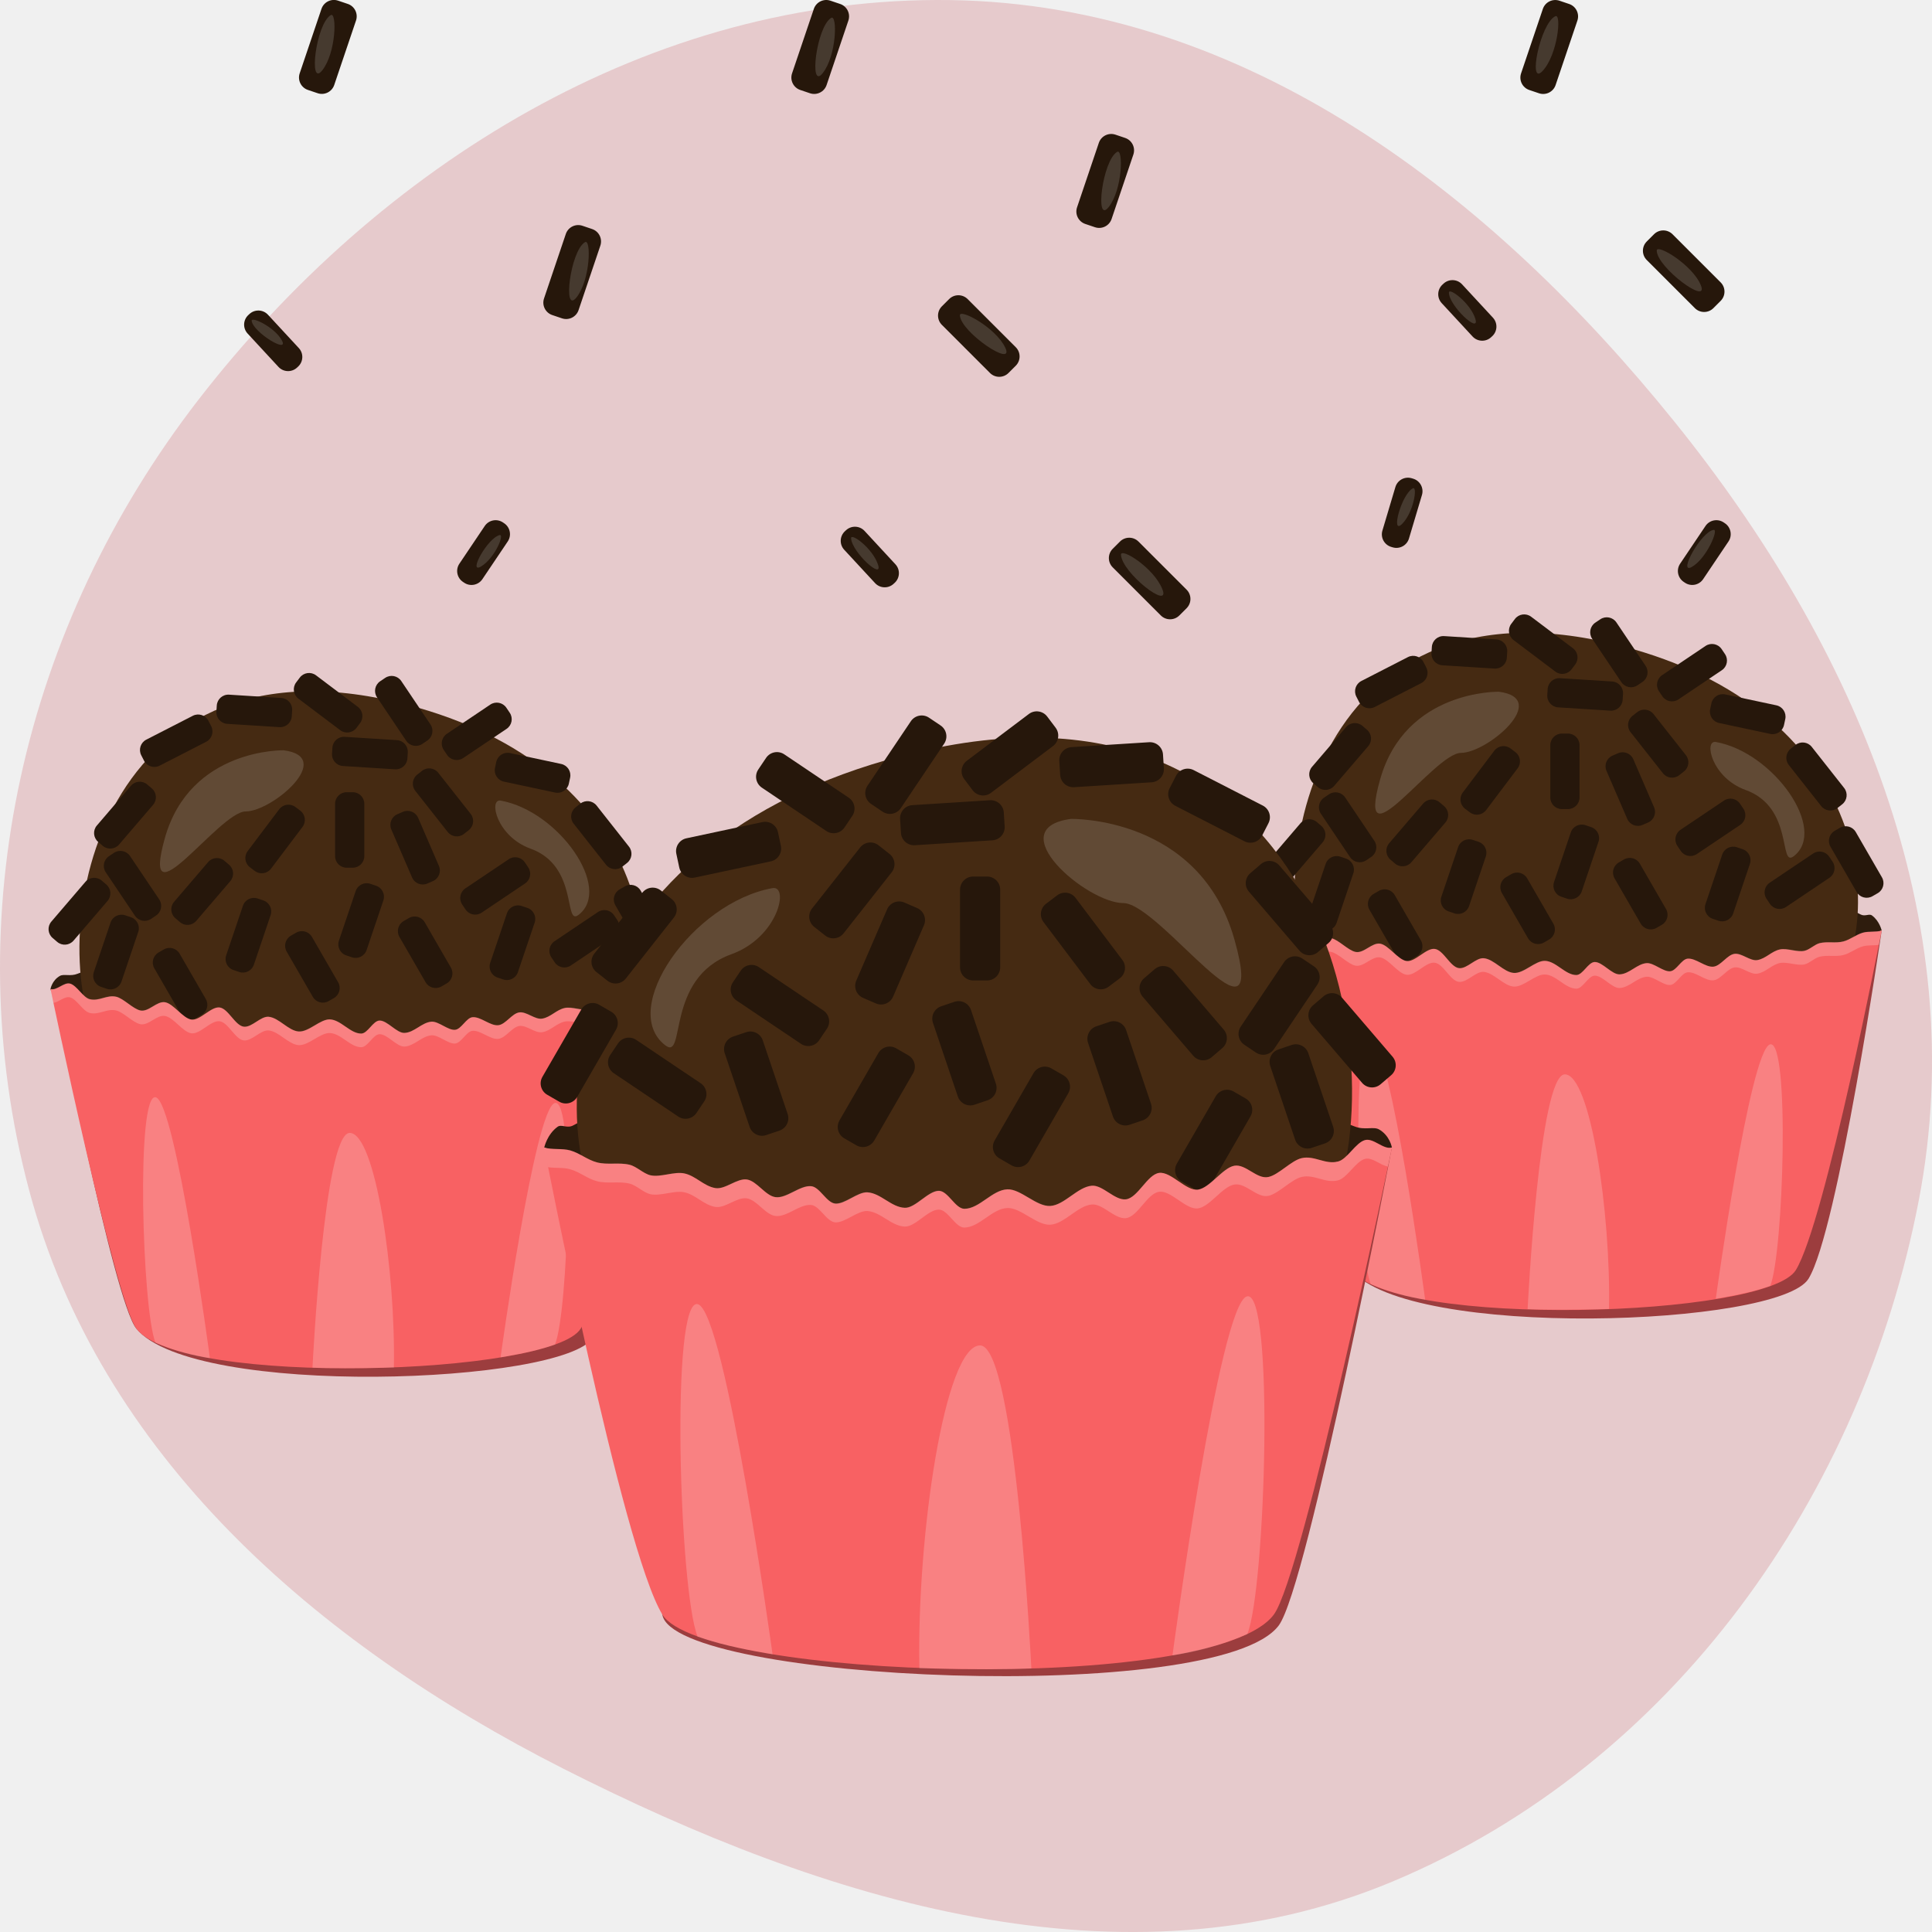
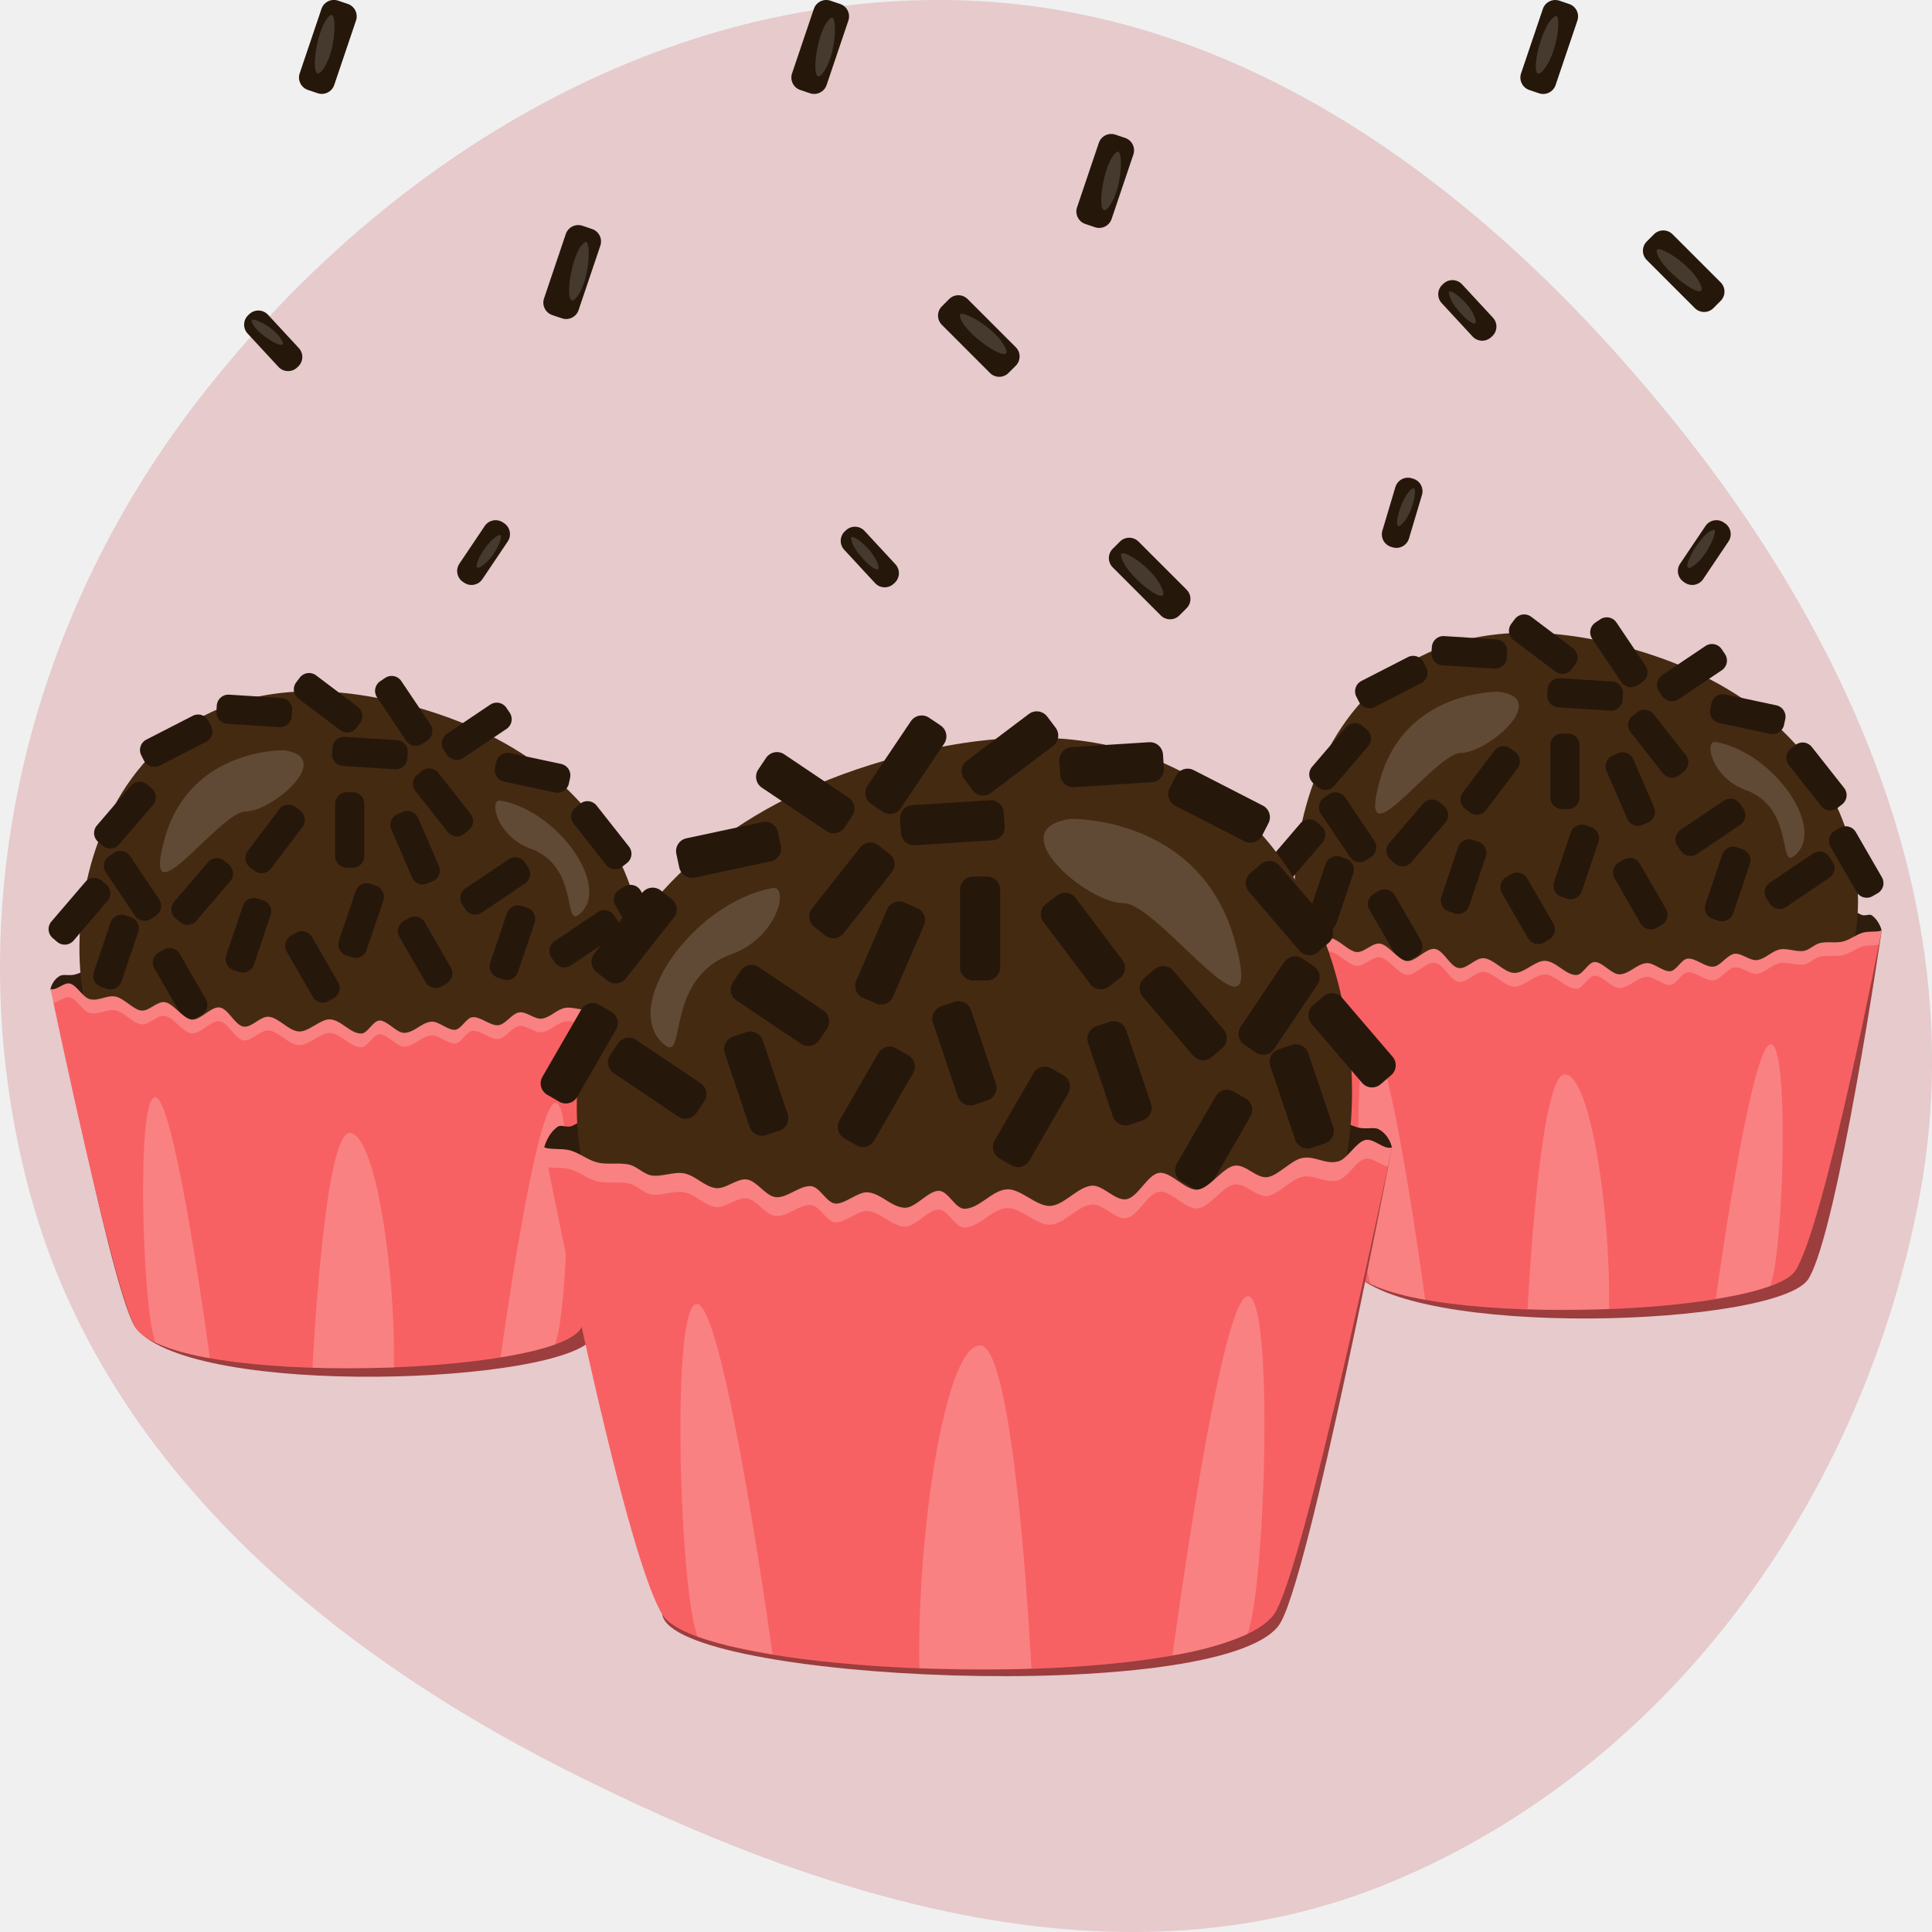
<svg xmlns="http://www.w3.org/2000/svg" id="Camada_1" viewBox="0 0 230 230">
  <defs>
    <style>.cls-1{fill:#f86163;}.cls-2{fill:#452a12;}.cls-3{fill:#9c3d3e;}.cls-4{fill:#2e1c0d;}.cls-5{fill:#26170b;}.cls-6{opacity:.15;}.cls-6,.cls-7{fill:#fff;}.cls-7{opacity:.2;}.cls-8{fill:#e6cacc;fill-rule:evenodd;}</style>
  </defs>
  <path class="cls-8" d="M113.16,.01c35.19,.52,64.41,23.19,86.17,50.18,21.56,26.73,35.54,59.32,29.09,92.75-6.75,34.98-29.1,66.99-62.61,81.04-32.11,13.46-67.69,2.32-98.7-13.4-29.58-14.99-55.25-37.4-63.64-68.88-8.71-32.63-.67-67.22,20.16-94.12C45.18,19.74,77.41-.52,113.16,.01Z" />
  <g>
    <g>
      <path class="cls-4" d="M79.35,117.75s-.25-1.14-1.16-1.8c-.34-.25-.82,.17-1.36-.12-3.83-2.09-13.06-5.07-34.15-4.5-19.89,.54-29.23,2.89-33.44,4.59-.86,.35-1.63-.01-2.11,.26-.94,.53-1.12,1.56-1.12,1.56-.03,1.62,18.04,5.82,35.62,5.28,16.71-.51,31.94-2.38,37.72-5.28Z" />
      <g>
        <g>
          <path class="cls-2" d="M73.64,125.28c-6.21,9.92-21.12,12.37-30.97,12.56-10.49,.21-24.78-2.33-30.75-13.25-6.86-12.54-.7-49.5,35.12-41.05,29.64,6.98,33.39,30.9,26.6,41.75Z" />
          <path class="cls-6" d="M33.78,89.32s-11.13-.27-14.15,10.44c-3.02,10.72,6.46-3.16,9.62-3.16s10.72-6.46,4.53-7.28Z" />
          <path class="cls-6" d="M59.61,95.31c6.93,1.26,13.34,10.48,9.27,13.6-1.81,1.39,.04-5.8-5.72-7.88-4.07-1.47-5.01-5.98-3.55-5.72Z" />
        </g>
        <rect class="cls-5" x="58.9" y="90.26" width="8.99" height="3.48" rx="1.38" ry="1.38" transform="translate(20.59 -11.2) rotate(12.04)" />
        <rect class="cls-5" x="48.24" y="93.78" width="8.99" height="3.48" rx="1.38" ry="1.38" transform="translate(95.12 -5.02) rotate(51.76)" />
        <rect class="cls-5" x="67.08" y="97.68" width="8.99" height="3.48" rx="1.38" ry="1.38" transform="translate(105.37 -18.33) rotate(51.76)" />
        <rect class="cls-5" x="65.07" y="110.02" width="8.99" height="3.48" rx="1.38" ry="1.38" transform="translate(189.66 165.68) rotate(146.08)" />
        <rect class="cls-5" x="71.82" y="107.85" width="8.99" height="3.48" rx="1.38" ry="1.38" transform="translate(133.07 -11.29) rotate(60)" />
        <rect class="cls-5" x="54.46" y="103.73" width="8.99" height="3.48" rx="1.38" ry="1.38" transform="translate(166.73 160.09) rotate(146.08)" />
        <rect class="cls-5" x="52.27" y="85.32" width="8.99" height="3.48" rx="1.38" ry="1.38" transform="translate(152.44 127.63) rotate(146.08)" />
        <rect class="cls-5" x="43.57" y="82.89" width="8.99" height="3.48" rx="1.38" ry="1.38" transform="translate(91.47 -2.48) rotate(56.08)" />
        <rect class="cls-5" x="44.93" y="99.18" width="8.99" height="3.48" rx="1.38" ry="1.38" transform="translate(122.44 15.5) rotate(66.62)" />
        <rect class="cls-5" x="39.54" y="87.91" width="8.99" height="3.48" rx="1.38" ry="1.38" transform="translate(5.75 -2.6) rotate(3.62)" />
        <rect class="cls-5" x="34.56" y="81.92" width="8.99" height="3.48" rx="1.38" ry="1.38" transform="translate(58.25 -6.65) rotate(37.02)" />
        <rect class="cls-5" x="25.77" y="82.89" width="8.99" height="3.48" rx="1.38" ry="1.38" transform="translate(5.41 -1.74) rotate(3.62)" />
        <rect class="cls-5" x="37.13" y="97.06" width="8.99" height="3.48" rx="1.38" ry="1.38" transform="translate(-57.17 140.43) rotate(-90)" />
        <rect class="cls-5" x="28.25" y="98.15" width="8.99" height="3.48" rx="1.38" ry="1.38" transform="translate(-66.72 65.88) rotate(-52.98)" />
        <rect class="cls-5" x="16.48" y="86.45" width="8.99" height="3.48" rx="1.38" ry="1.38" transform="translate(-37.94 19.29) rotate(-27.16)" />
        <rect class="cls-5" x="10.38" y="95.3" width="8.99" height="3.48" rx="1.38" ry="1.38" transform="translate(-68.49 45.2) rotate(-49.41)" />
        <rect class="cls-5" x="4.96" y="106.74" width="8.99" height="3.48" rx="1.38" ry="1.38" transform="translate(-79.07 45.08) rotate(-49.41)" />
        <rect class="cls-5" x="11.27" y="103.73" width="8.99" height="3.48" rx="1.38" ry="1.38" transform="translate(-62.95 177.4) rotate(-123.92)" />
        <rect class="cls-5" x="19.57" y="104.39" width="8.99" height="3.48" rx="1.38" ry="1.38" transform="translate(-72.18 55.35) rotate(-49.41)" />
        <rect class="cls-5" x="56.52" y="110.49" width="8.99" height="3.48" rx="1.38" ry="1.38" transform="translate(186.86 90.35) rotate(108.67)" />
        <rect class="cls-5" x="38.5" y="107.85" width="8.99" height="3.48" rx="1.38" ry="1.38" transform="translate(160.58 103.94) rotate(108.67)" />
        <rect class="cls-5" x="46.12" y="111.62" width="8.99" height="3.48" rx="1.38" ry="1.38" transform="translate(123.48 12.85) rotate(60)" />
        <rect class="cls-5" x="25.08" y="109.6" width="8.99" height="3.48" rx="1.38" ry="1.38" transform="translate(144.52 118.96) rotate(108.67)" />
        <rect class="cls-5" x="32.7" y="113.37" width="8.99" height="3.48" rx="1.38" ry="1.38" transform="translate(118.28 25.34) rotate(60)" />
        <rect class="cls-5" x="9.32" y="111.59" width="8.99" height="3.48" rx="1.38" ry="1.38" transform="translate(125.6 136.53) rotate(108.67)" />
        <rect class="cls-5" x="16.94" y="115.36" width="8.99" height="3.48" rx="1.38" ry="1.38" transform="translate(112.13 39.99) rotate(60)" />
      </g>
-       <path class="cls-3" d="M79.35,117.75s-5.22,35.77-8.71,41.45c-3.44,5.59-47.56,7.28-54.41-1.03-2.68-3.25-9.77-39.56-9.77-39.56,.75,.21,1.58-.84,2.32-.65,.81,.21,1.54,1.66,2.35,1.86,1.12,.27,2.02-.54,3.13-.3,.9,.2,2.01,1.46,2.9,1.64,1,.2,1.95-1.15,2.94-.98s2.1,1.9,3.12,2.06,2.34-1.58,3.37-1.44,1.84,2.17,2.88,2.29c.96,.11,2-1.27,2.95-1.18,1.23,.11,2.36,1.67,3.58,1.75s2.56-1.48,3.71-1.44c1.32,.05,2.41,1.68,3.72,1.69,.79,0,1.41-1.54,2.2-1.55,.93-.01,2.04,1.51,2.96,1.47,1.17-.04,2.07-1.26,3.23-1.34,.84-.05,1.95,1.04,2.79,.97,.75-.06,1.33-1.42,2.07-1.5,.98-.1,2.13,1.07,3.1,.95,.87-.11,1.6-1.39,2.47-1.52s1.88,.89,2.74,.74c1.01-.17,1.7-1.07,2.7-1.27,.86-.17,2.04,.36,2.9,.17,.63-.14,1.21-.77,1.83-.92,.93-.22,1.9,.04,2.81-.2,.83-.22,1.49-.8,2.31-1.04,.7-.2,1.1-.9,1.79-1.11Z" />
+       <path class="cls-3" d="M79.35,117.75s-5.22,35.77-8.71,41.45c-3.44,5.59-47.56,7.28-54.41-1.03-2.68-3.25-9.77-39.56-9.77-39.56,.75,.21,1.58-.84,2.32-.65,.81,.21,1.54,1.66,2.35,1.86,1.12,.27,2.02-.54,3.13-.3,.9,.2,2.01,1.46,2.9,1.64,1,.2,1.95-1.15,2.94-.98s2.1,1.9,3.12,2.06,2.34-1.58,3.37-1.44,1.84,2.17,2.88,2.29c.96,.11,2-1.27,2.95-1.18,1.23,.11,2.36,1.67,3.58,1.75,1.17,.07,2.56-1.48,3.71-1.44,1.32,.05,2.41,1.68,3.72,1.69,.79,0,1.41-1.54,2.2-1.55,.93-.01,2.04,1.51,2.96,1.47,1.17-.04,2.07-1.26,3.23-1.34,.84-.05,1.95,1.04,2.79,.97,.75-.06,1.33-1.42,2.07-1.5,.98-.1,2.13,1.07,3.1,.95,.87-.11,1.6-1.39,2.47-1.52,.87-.13,1.88,.89,2.74,.74,1.01-.17,1.7-1.07,2.7-1.27,.86-.17,2.04,.36,2.9,.17,.63-.14,1.21-.77,1.83-.92,.93-.22,1.9,.04,2.81-.2,.83-.22,1.49-.8,2.31-1.04,.7-.2,1.1-.9,1.79-1.11Z" />
      <path class="cls-1" d="M79.35,117.75s-6.73,34.74-10.22,40.42c-3.44,5.59-47.69,6.97-52.89,0-2.52-3.37-10.22-40.42-10.22-40.42,.75,.21,1.58-.84,2.32-.65,.81,.21,1.54,1.66,2.35,1.86,1.12,.27,2.02-.54,3.13-.3,.9,.2,2.01,1.46,2.9,1.64,1,.2,1.95-1.15,2.94-.98s2.1,1.9,3.12,2.06,2.34-1.58,3.37-1.44,1.84,2.17,2.88,2.29c.96,.11,2-1.27,2.95-1.18,1.23,.11,2.36,1.67,3.58,1.75s2.56-1.48,3.71-1.44c1.32,.05,2.41,1.68,3.72,1.69,.79,0,1.41-1.54,2.2-1.55,.93-.01,2.04,1.51,2.96,1.47,1.17-.04,2.07-1.26,3.23-1.34,.84-.05,1.95,1.04,2.79,.97,.75-.06,1.33-1.42,2.07-1.5,.98-.1,2.13,1.07,3.1,.95,.87-.11,1.6-1.39,2.47-1.52s1.88,.89,2.74,.74c1.01-.17,1.7-1.07,2.7-1.27,.86-.17,2.04,.36,2.9,.17,.63-.14,1.21-.77,1.83-.92,.93-.22,1.9,.04,2.81-.2,.83-.22,1.49-.8,2.31-1.04,.7-.2,1.55-.04,2.25-.25Z" />
      <path class="cls-7" d="M6.01,117.75s.13,.59,.35,1.64c.65-.09,1.34-.82,1.97-.66,.81,.21,1.54,1.66,2.35,1.86,1.12,.27,2.02-.55,3.13-.3,.9,.2,2.01,1.46,2.9,1.64,1,.19,1.95-1.16,2.94-.98,1.03,.18,2.09,1.9,3.12,2.06,1.05,.16,2.34-1.58,3.38-1.43,1.04,.14,1.84,2.17,2.88,2.28,.96,.1,2-1.27,2.95-1.19,1.23,.12,2.36,1.67,3.58,1.75,1.17,.07,2.55-1.48,3.71-1.44,1.33,.05,2.41,1.68,3.73,1.69,.79,0,1.41-1.54,2.19-1.55,.93-.02,2.04,1.51,2.96,1.47,1.17-.05,2.07-1.26,3.23-1.34,.85-.05,1.96,1.04,2.79,.98,.76-.06,1.33-1.43,2.07-1.51,.98-.1,2.13,1.08,3.1,.95,.88-.11,1.61-1.39,2.48-1.53,.87-.13,1.87,.89,2.74,.74,1.01-.17,1.69-1.07,2.7-1.27,.86-.16,2.04,.36,2.9,.17,.63-.15,1.21-.78,1.83-.92,.93-.22,1.9,.04,2.81-.2,.83-.22,1.49-.8,2.31-1.03,.59-.17,1.29-.08,1.91-.18,.22-1.09,.34-1.71,.34-1.71-.69,.21-1.54,.05-2.25,.25-.82,.24-1.48,.82-2.31,1.04-.91,.24-1.88-.02-2.81,.2-.62,.15-1.2,.78-1.83,.91-.86,.19-2.04-.34-2.9-.16-1.01,.2-1.69,1.1-2.7,1.27-.87,.15-1.87-.87-2.74-.74-.87,.13-1.6,1.41-2.48,1.53-.97,.12-2.12-1.05-3.1-.95-.74,.07-1.32,1.43-2.07,1.5-.83,.07-1.94-1.02-2.79-.97-1.15,.07-2.06,1.3-3.23,1.33-.92,.04-2.03-1.48-2.96-1.47-.79,.02-1.41,1.56-2.19,1.55-1.32,0-2.4-1.64-3.73-1.68-1.16-.05-2.54,1.51-3.71,1.43-1.22-.07-2.35-1.64-3.58-1.75-.95-.08-1.99,1.29-2.95,1.18-1.04-.12-1.84-2.14-2.88-2.28-1.04-.14-2.33,1.61-3.38,1.44-1.02-.16-2.08-1.87-3.12-2.07-1-.17-1.95,1.18-2.94,.98-.89-.18-2-1.44-2.9-1.64-1.11-.25-2.01,.57-3.13,.29-.8-.19-1.54-1.64-2.35-1.85-.74-.19-1.57,.86-2.32,.65Z" />
      <path class="cls-7" d="M59.59,161.6s4.07-29.62,6.46-30.29,1.61,24.86,.02,28.76c-2.47,.85-4.72,1.2-6.48,1.52Z" />
-       <path class="cls-7" d="M24.99,161.69s-4.06-30.4-6.44-31.06c-2.38-.66-1.62,25.31-.04,29.21,2.25,.98,4.55,1.57,6.48,1.85Z" />
+       <path class="cls-7" d="M24.99,161.69s-4.06-30.4-6.44-31.06-1.62,25.31-.04,29.21c2.25,.98,4.55,1.57,6.48,1.85Z" />
      <path class="cls-7" d="M46.89,162.8c-3.6,.09-6.97,.13-9.69,.02,0,0,1.37-27.95,4.43-27.95,3.06,0,5.48,16.57,5.26,27.93Z" />
    </g>
    <g>
      <path class="cls-4" d="M224.01,110.78s-.25-1.14-1.16-1.8c-.34-.25-.82,.17-1.36-.12-3.83-2.09-13.06-5.07-34.15-4.5-19.89,.54-29.23,2.89-33.44,4.59-.86,.35-1.63-.01-2.11,.26-.94,.53-1.12,1.56-1.12,1.56-.03,1.62,18.04,5.82,35.62,5.28,16.71-.51,31.94-2.38,37.72-5.28Z" />
      <g>
        <g>
          <path class="cls-2" d="M218.3,118.31c-6.21,9.92-21.12,12.37-30.97,12.56-10.49,.21-24.78-2.33-30.75-13.25-6.86-12.54-.7-49.5,35.12-41.05,29.64,6.98,33.39,30.9,26.6,41.75Z" />
          <path class="cls-6" d="M178.45,82.35s-11.13-.27-14.15,10.44c-3.02,10.72,6.46-3.16,9.62-3.16s10.72-6.46,4.53-7.28Z" />
          <path class="cls-6" d="M204.27,88.33c6.93,1.26,13.34,10.48,9.27,13.6-1.81,1.39,.04-5.8-5.72-7.88-4.07-1.47-5.01-5.98-3.55-5.72Z" />
        </g>
        <rect class="cls-5" x="203.56" y="83.29" width="8.99" height="3.48" rx="1.38" ry="1.38" transform="translate(22.32 -41.54) rotate(12.04)" />
        <rect class="cls-5" x="192.9" y="86.8" width="8.99" height="3.48" rx="1.38" ry="1.38" transform="translate(144.77 -121.31) rotate(51.76)" />
        <rect class="cls-5" x="211.74" y="90.71" width="8.99" height="3.48" rx="1.38" ry="1.38" transform="translate(155.02 -134.62) rotate(51.76)" />
        <rect class="cls-5" x="209.74" y="103.04" width="8.99" height="3.48" rx="1.38" ry="1.38" transform="translate(450.48 72.19) rotate(146.08)" />
        <rect class="cls-5" x="216.48" y="100.88" width="8.99" height="3.48" rx="1.38" ry="1.38" transform="translate(199.36 -140.06) rotate(60)" />
        <rect class="cls-5" x="199.13" y="96.75" width="8.99" height="3.48" rx="1.38" ry="1.38" transform="translate(427.55 66.59) rotate(146.08)" />
        <rect class="cls-5" x="196.93" y="78.34" width="8.99" height="3.48" rx="1.38" ry="1.38" transform="translate(413.26 34.13) rotate(146.08)" />
        <rect class="cls-5" x="188.23" y="75.92" width="8.99" height="3.48" rx="1.38" ry="1.38" transform="translate(149.62 -125.61) rotate(56.08)" />
        <rect class="cls-5" x="189.59" y="92.2" width="8.99" height="3.48" rx="1.38" ry="1.38" transform="translate(203.29 -121.49) rotate(66.62)" />
        <rect class="cls-5" x="184.21" y="80.93" width="8.99" height="3.48" rx="1.38" ry="1.38" transform="translate(5.6 -11.75) rotate(3.62)" />
        <rect class="cls-5" x="179.22" y="74.95" width="8.99" height="3.48" rx="1.38" ry="1.38" transform="translate(83.21 -95.16) rotate(37.02)" />
        <rect class="cls-5" x="170.43" y="75.92" width="8.99" height="3.48" rx="1.38" ry="1.38" transform="translate(5.25 -10.89) rotate(3.62)" />
        <rect class="cls-5" x="181.8" y="90.09" width="8.99" height="3.48" rx="1.38" ry="1.38" transform="translate(94.47 278.12) rotate(-90)" />
        <rect class="cls-5" x="172.91" y="91.17" width="8.99" height="3.48" rx="1.38" ry="1.38" transform="translate(-3.59 178.61) rotate(-52.98)" />
        <rect class="cls-5" x="161.14" y="79.47" width="8.99" height="3.48" rx="1.38" ry="1.38" transform="translate(-18.81 84.55) rotate(-27.16)" />
        <rect class="cls-5" x="155.04" y="88.32" width="8.99" height="3.48" rx="1.38" ry="1.38" transform="translate(-12.65 152.61) rotate(-49.41)" />
        <rect class="cls-5" x="149.62" y="99.76" width="8.99" height="3.48" rx="1.38" ry="1.38" transform="translate(-23.24 152.5) rotate(-49.41)" />
        <rect class="cls-5" x="155.94" y="96.75" width="8.99" height="3.48" rx="1.38" ry="1.38" transform="translate(168.23 286.58) rotate(-123.92)" />
        <rect class="cls-5" x="164.23" y="97.41" width="8.99" height="3.48" rx="1.38" ry="1.38" transform="translate(-16.35 162.77) rotate(-49.41)" />
        <rect class="cls-5" x="201.18" y="103.51" width="8.99" height="3.48" rx="1.38" ry="1.38" transform="translate(371.23 -55.92) rotate(108.67)" />
        <rect class="cls-5" x="183.16" y="100.88" width="8.99" height="3.48" rx="1.38" ry="1.38" transform="translate(344.94 -42.32) rotate(108.67)" />
        <rect class="cls-5" x="190.78" y="104.65" width="8.99" height="3.48" rx="1.38" ry="1.38" transform="translate(189.77 -115.92) rotate(60)" />
        <rect class="cls-5" x="169.74" y="102.62" width="8.99" height="3.48" rx="1.38" ry="1.38" transform="translate(328.88 -27.3) rotate(108.67)" />
        <rect class="cls-5" x="177.37" y="106.39" width="8.99" height="3.48" rx="1.38" ry="1.38" transform="translate(184.57 -103.43) rotate(60)" />
        <rect class="cls-5" x="153.98" y="104.62" width="8.99" height="3.48" rx="1.38" ry="1.38" transform="translate(309.96 -9.73) rotate(108.67)" />
        <rect class="cls-5" x="161.6" y="108.39" width="8.99" height="3.48" rx="1.38" ry="1.38" transform="translate(178.42 -88.78) rotate(60)" />
      </g>
      <path class="cls-3" d="M224.01,110.78s-5.22,35.77-8.71,41.45-47.56,7.28-54.41-1.03c-2.68-3.25-9.77-39.56-9.77-39.56,.75,.21,1.58-.84,2.32-.65,.81,.21,1.54,1.66,2.35,1.86,1.12,.27,2.02-.54,3.13-.3,.9,.2,2.01,1.46,2.9,1.64,1,.2,1.95-1.15,2.94-.98s2.1,1.9,3.12,2.06,2.34-1.58,3.37-1.44,1.84,2.17,2.88,2.29c.96,.11,2-1.27,2.95-1.18,1.23,.11,2.36,1.67,3.58,1.75s2.56-1.48,3.71-1.44c1.32,.05,2.41,1.68,3.72,1.69,.79,0,1.41-1.54,2.2-1.55,.93-.01,2.04,1.51,2.96,1.47,1.17-.04,2.07-1.26,3.23-1.34,.84-.05,1.95,1.04,2.79,.97,.75-.06,1.33-1.42,2.07-1.5,.98-.1,2.13,1.07,3.1,.95,.87-.11,1.6-1.39,2.47-1.52s1.88,.89,2.74,.74c1.01-.17,1.7-1.07,2.7-1.27,.86-.17,2.04,.36,2.9,.17,.63-.14,1.21-.77,1.83-.92,.93-.22,1.9,.04,2.81-.2,.83-.22,1.49-.8,2.31-1.04,.7-.2,1.1-.9,1.79-1.11Z" />
-       <path class="cls-1" d="M224.01,110.78s-6.73,34.74-10.22,40.42-47.69,6.97-52.89,0c-2.52-3.37-10.22-40.42-10.22-40.42,.75,.21,1.58-.84,2.32-.65,.81,.21,1.54,1.66,2.35,1.86,1.12,.27,2.02-.54,3.13-.3,.9,.2,2.01,1.46,2.9,1.64,1,.2,1.95-1.15,2.94-.98s2.1,1.9,3.12,2.06,2.34-1.58,3.37-1.44c1.05,.14,1.84,2.17,2.88,2.29,.96,.11,2-1.27,2.95-1.18,1.23,.11,2.36,1.67,3.58,1.75s2.56-1.48,3.71-1.44c1.32,.05,2.41,1.68,3.72,1.69,.79,0,1.41-1.54,2.2-1.55,.93-.01,2.04,1.51,2.96,1.47,1.17-.04,2.07-1.26,3.23-1.34,.84-.05,1.95,1.04,2.79,.97,.75-.06,1.33-1.42,2.07-1.5,.98-.1,2.13,1.07,3.1,.95,.87-.11,1.6-1.39,2.47-1.52s1.88,.89,2.74,.74c1.01-.17,1.7-1.07,2.7-1.27,.86-.17,2.04,.36,2.9,.17,.63-.14,1.21-.77,1.83-.92,.93-.22,1.9,.04,2.81-.2,.83-.22,1.49-.8,2.31-1.04,.7-.2,1.55-.04,2.25-.25Z" />
+       <path class="cls-1" d="M224.01,110.78s-6.73,34.74-10.22,40.42-47.69,6.97-52.89,0c-2.52-3.37-10.22-40.42-10.22-40.42,.75,.21,1.58-.84,2.32-.65,.81,.21,1.54,1.66,2.35,1.86,1.12,.27,2.02-.54,3.13-.3,.9,.2,2.01,1.46,2.9,1.64,1,.2,1.95-1.15,2.94-.98,1.03,.19,2.1,1.9,3.12,2.06s2.34-1.58,3.37-1.44c1.05,.14,1.84,2.17,2.88,2.29,.96,.11,2-1.27,2.95-1.18,1.23,.11,2.36,1.67,3.58,1.75s2.56-1.48,3.71-1.44c1.32,.05,2.41,1.68,3.72,1.69,.79,0,1.41-1.54,2.2-1.55,.93-.01,2.04,1.51,2.96,1.47,1.17-.04,2.07-1.26,3.23-1.34,.84-.05,1.95,1.04,2.79,.97,.75-.06,1.33-1.42,2.07-1.5,.98-.1,2.13,1.07,3.1,.95,.87-.11,1.6-1.39,2.47-1.52s1.88,.89,2.74,.74c1.01-.17,1.7-1.07,2.7-1.27,.86-.17,2.04,.36,2.9,.17,.63-.14,1.21-.77,1.83-.92,.93-.22,1.9,.04,2.81-.2,.83-.22,1.49-.8,2.31-1.04,.7-.2,1.55-.04,2.25-.25Z" />
      <path class="cls-7" d="M150.67,110.78s.13,.59,.35,1.64c.65-.09,1.34-.82,1.97-.66,.81,.21,1.54,1.66,2.35,1.86,1.12,.27,2.02-.55,3.13-.3,.9,.2,2.01,1.46,2.9,1.64,1,.19,1.95-1.16,2.94-.98,1.03,.18,2.09,1.9,3.12,2.06,1.05,.16,2.34-1.58,3.38-1.43,1.04,.14,1.84,2.17,2.88,2.28,.96,.1,2-1.27,2.95-1.19,1.23,.12,2.36,1.67,3.58,1.75,1.17,.07,2.55-1.48,3.71-1.44,1.33,.05,2.41,1.68,3.73,1.69,.79,0,1.41-1.54,2.19-1.55,.93-.02,2.04,1.51,2.96,1.47,1.17-.05,2.07-1.26,3.23-1.34,.85-.05,1.96,1.04,2.79,.98,.76-.06,1.33-1.43,2.07-1.51,.98-.1,2.13,1.08,3.1,.95,.88-.11,1.61-1.39,2.48-1.53,.87-.13,1.87,.89,2.74,.74,1.01-.17,1.69-1.07,2.7-1.27,.86-.16,2.04,.36,2.9,.17,.63-.15,1.21-.78,1.83-.92,.93-.22,1.9,.04,2.81-.2,.83-.22,1.49-.8,2.31-1.03,.59-.17,1.29-.08,1.91-.18,.22-1.09,.34-1.71,.34-1.71-.69,.21-1.54,.05-2.25,.25-.82,.24-1.48,.82-2.31,1.04-.91,.24-1.88-.02-2.81,.2-.62,.15-1.2,.78-1.83,.91-.86,.19-2.04-.34-2.9-.16-1.01,.2-1.69,1.1-2.7,1.27-.87,.15-1.87-.87-2.74-.74-.87,.13-1.6,1.41-2.48,1.53-.97,.12-2.12-1.05-3.1-.95-.74,.07-1.32,1.43-2.07,1.5-.83,.07-1.94-1.02-2.79-.97-1.15,.07-2.06,1.3-3.23,1.33-.92,.04-2.03-1.48-2.96-1.47-.79,.02-1.41,1.56-2.19,1.55-1.32,0-2.4-1.64-3.73-1.68-1.16-.05-2.54,1.51-3.71,1.43-1.22-.07-2.35-1.64-3.58-1.75-.95-.08-1.99,1.29-2.95,1.18-1.04-.12-1.84-2.14-2.88-2.28-1.04-.14-2.33,1.61-3.38,1.44-1.02-.16-2.08-1.87-3.12-2.07-1-.17-1.95,1.18-2.94,.98-.89-.18-2-1.44-2.9-1.64-1.11-.25-2.01,.57-3.13,.29-.8-.19-1.54-1.64-2.35-1.85-.74-.19-1.57,.86-2.32,.65Z" />
      <path class="cls-7" d="M204.26,154.62s4.07-29.62,6.46-30.29c2.38-.66,1.61,24.86,.02,28.76-2.47,.85-4.72,1.2-6.48,1.52Z" />
      <path class="cls-7" d="M169.66,154.72s-4.06-30.4-6.44-31.06-1.62,25.31-.04,29.21c2.25,.98,4.55,1.57,6.48,1.85Z" />
-       <path class="cls-7" d="M191.55,155.83c-3.6,.09-6.97,.13-9.69,.02,0,0,1.37-27.95,4.43-27.95s5.48,16.57,5.26,27.93Z" />
+       <path class="cls-7" d="M191.55,155.83c-3.6,.09-6.97,.13-9.69,.02,0,0,1.37-27.95,4.43-27.95,3.06,0,5.48,16.57,5.26,27.93Z" />
    </g>
    <g>
      <path class="cls-4" d="M64.79,136.61s.34-1.57,1.59-2.47c.47-.34,1.13,.24,1.87-.17,5.28-2.88,17.97-6.98,46.99-6.19,27.37,.74,40.22,3.98,46.02,6.32,1.19,.48,2.24-.02,2.9,.35,1.3,.73,1.54,2.15,1.54,2.15,.04,2.23-24.82,8.01-49.02,7.27-22.99-.7-43.95-3.27-51.9-7.27Z" />
      <g>
        <g>
          <path class="cls-2" d="M72.64,146.97c8.55,13.65,29.06,17.02,42.62,17.28,14.43,.29,34.09-3.2,42.31-18.24,9.43-17.25,.97-68.11-48.33-56.49-40.78,9.61-45.94,42.52-36.6,57.45Z" />
-           <path class="cls-6" d="M127.49,97.49s15.31-.38,19.47,14.37c4.16,14.75-8.89-4.35-13.23-4.35s-14.75-8.89-6.24-10.02Z" />
+           <path class="cls-6" d="M127.49,97.49s15.31-.38,19.47,14.37-8.89-4.35-13.23-4.35-14.75-8.89-6.24-10.02Z" />
          <path class="cls-6" d="M91.95,105.73c-9.53,1.74-18.35,14.42-12.75,18.71,2.49,1.91-.06-7.98,7.87-10.84,5.6-2.03,6.9-8.23,4.89-7.87Z" />
        </g>
        <rect class="cls-5" x="80.56" y="98.78" width="12.37" height="4.78" rx="1.56" ry="1.56" transform="translate(192.68 182.02) rotate(167.96)" />
        <rect class="cls-5" x="95.22" y="103.62" width="12.37" height="4.78" rx="1.56" ry="1.56" transform="translate(247.44 91.97) rotate(128.24)" />
        <rect class="cls-5" x="69.3" y="108.99" width="12.37" height="4.78" rx="1.56" ry="1.56" transform="translate(209.69 121.03) rotate(128.24)" />
        <rect class="cls-5" x="72.06" y="125.97" width="12.37" height="4.78" rx="1.56" ry="1.56" transform="translate(84.94 -21.82) rotate(33.92)" />
        <rect class="cls-5" x="62.78" y="122.99" width="12.37" height="4.78" rx="1.56" ry="1.56" transform="translate(212.02 128.35) rotate(120)" />
        <rect class="cls-5" x="86.66" y="117.31" width="12.37" height="4.78" rx="1.56" ry="1.56" transform="translate(82.6 -31.44) rotate(33.92)" />
        <rect class="cls-5" x="89.68" y="91.98" width="12.37" height="4.78" rx="1.56" ry="1.56" transform="translate(68.98 -37.44) rotate(33.92)" />
        <rect class="cls-5" x="101.65" y="88.64" width="12.37" height="4.78" rx="1.56" ry="1.56" transform="translate(243.55 52.35) rotate(123.92)" />
        <rect class="cls-5" x="99.78" y="111.05" width="12.37" height="4.78" rx="1.56" ry="1.56" transform="translate(252.14 61.2) rotate(113.38)" />
        <rect class="cls-5" x="107.19" y="95.54" width="12.37" height="4.78" rx="1.56" ry="1.56" transform="translate(232.71 188.52) rotate(176.38)" />
        <rect class="cls-5" x="114.05" y="87.3" width="12.37" height="4.78" rx="1.56" ry="1.56" transform="translate(270.23 88.91) rotate(142.98)" />
        <rect class="cls-5" x="126.14" y="88.64" width="12.37" height="4.78" rx="1.56" ry="1.56" transform="translate(270.14 173.53) rotate(176.38)" />
        <rect class="cls-5" x="110.5" y="108.14" width="12.37" height="4.78" rx="1.56" ry="1.56" transform="translate(6.15 227.22) rotate(-90)" />
        <rect class="cls-5" x="122.73" y="109.63" width="12.37" height="4.78" rx="1.56" ry="1.56" transform="translate(117.1 282.4) rotate(-127.02)" />
        <rect class="cls-5" x="138.93" y="93.54" width="12.37" height="4.78" rx="1.56" ry="1.56" transform="translate(230.45 247.51) rotate(-152.84)" />
        <rect class="cls-5" x="147.32" y="105.71" width="12.37" height="4.78" rx="1.56" ry="1.56" transform="translate(171.29 295.01) rotate(-130.59)" />
        <rect class="cls-5" x="154.78" y="121.46" width="12.37" height="4.78" rx="1.56" ry="1.56" transform="translate(171.64 326.66) rotate(-130.59)" />
        <rect class="cls-5" x="146.09" y="117.31" width="12.37" height="4.78" rx="1.56" ry="1.56" transform="translate(-32.03 179.27) rotate(-56.08)" />
        <rect class="cls-5" x="134.68" y="118.22" width="12.37" height="4.78" rx="1.56" ry="1.56" transform="translate(140.92 306.06) rotate(-130.59)" />
        <rect class="cls-5" x="83.83" y="126.61" width="12.37" height="4.78" rx="1.56" ry="1.56" transform="translate(183.42 2.43) rotate(71.33)" />
        <rect class="cls-5" x="108.63" y="122.99" width="12.37" height="4.78" rx="1.56" ry="1.56" transform="translate(196.84 -23.52) rotate(71.33)" />
        <rect class="cls-5" x="98.14" y="128.18" width="12.37" height="4.78" rx="1.56" ry="1.56" transform="translate(269.56 105.51) rotate(120)" />
        <rect class="cls-5" x="127.09" y="125.39" width="12.37" height="4.78" rx="1.56" ry="1.56" transform="translate(211.67 -39.39) rotate(71.33)" />
        <rect class="cls-5" x="116.6" y="130.58" width="12.37" height="4.78" rx="1.56" ry="1.56" transform="translate(299.34 93.11) rotate(120)" />
        <rect class="cls-5" x="148.78" y="128.14" width="12.37" height="4.78" rx="1.56" ry="1.56" transform="translate(229.02 -58.07) rotate(71.33)" />
        <rect class="cls-5" x="138.29" y="133.32" width="12.37" height="4.78" rx="1.56" ry="1.56" transform="translate(334.25 78.45) rotate(120)" />
      </g>
      <path class="cls-3" d="M66.04,137.87s11.27,45.32,12.81,54.36c1.36,7.96,66.22,10.87,73.38,1.28,3.47-4.64,13.47-56.9,13.47-56.9-36.97,10.17-69.05,10.51-99.66,1.26Z" />
-       <path class="cls-1" d="M64.79,136.61s9.27,47.8,14.07,55.61c4.73,7.69,65.62,9.59,72.78,0,3.47-4.64,14.07-55.61,14.07-55.61-1.03,.28-2.17-1.16-3.2-.89-1.11,.29-2.12,2.29-3.23,2.56-1.54,.38-2.78-.75-4.31-.41-1.23,.27-2.76,2.01-3.99,2.25-1.37,.28-2.68-1.59-4.04-1.34s-2.89,2.62-4.3,2.84-3.22-2.18-4.64-1.99-2.54,2.99-3.97,3.15c-1.32,.15-2.75-1.74-4.06-1.62-1.69,.15-3.25,2.3-4.92,2.41s-3.52-2.04-5.11-1.98c-1.82,.06-3.32,2.31-5.12,2.32-1.09,0-1.94-2.12-3.03-2.14-1.28-.02-2.8,2.07-4.07,2.02-1.61-.06-2.85-1.74-4.44-1.84-1.16-.08-2.68,1.44-3.84,1.34-1.03-.09-1.83-1.96-2.85-2.07-1.35-.14-2.93,1.48-4.26,1.3-1.2-.15-2.21-1.92-3.4-2.1s-2.58,1.22-3.77,1.02c-1.39-.24-2.33-1.47-3.71-1.75-1.19-.24-2.81,.49-3.99,.23-.86-.19-1.66-1.06-2.52-1.26-1.27-.3-2.61,.05-3.87-.28-1.14-.3-2.05-1.1-3.18-1.42-.96-.27-2.14-.06-3.09-.34Z" />
+       <path class="cls-1" d="M64.79,136.61s9.27,47.8,14.07,55.61,65.62,9.59,72.78,0c3.47-4.64,14.07-55.61,14.07-55.61-1.03,.28-2.17-1.16-3.2-.89-1.11,.29-2.12,2.29-3.23,2.56-1.54,.38-2.78-.75-4.31-.41-1.23,.27-2.76,2.01-3.99,2.25-1.37,.28-2.68-1.59-4.04-1.34s-2.89,2.62-4.3,2.84c-1.44,.23-3.22-2.18-4.64-1.99s-2.54,2.99-3.97,3.15c-1.32,.15-2.75-1.74-4.06-1.62-1.69,.15-3.25,2.3-4.92,2.41-1.61,.1-3.52-2.04-5.11-1.98-1.82,.06-3.32,2.31-5.12,2.32-1.09,0-1.94-2.12-3.03-2.14-1.28-.02-2.8,2.07-4.07,2.02-1.61-.06-2.85-1.74-4.44-1.84-1.16-.08-2.68,1.44-3.84,1.34-1.03-.09-1.83-1.96-2.85-2.07-1.35-.14-2.93,1.48-4.26,1.3-1.2-.15-2.21-1.92-3.4-2.1s-2.58,1.22-3.77,1.02c-1.39-.24-2.33-1.47-3.71-1.75-1.19-.24-2.81,.49-3.99,.23-.86-.19-1.66-1.06-2.52-1.26-1.27-.3-2.61,.05-3.87-.28-1.14-.3-2.05-1.1-3.18-1.42-.96-.27-2.14-.06-3.09-.34Z" />
      <path class="cls-7" d="M165.71,136.61s-.18,.82-.48,2.26c-.89-.13-1.85-1.13-2.72-.91-1.12,.29-2.13,2.29-3.23,2.56-1.55,.38-2.78-.75-4.31-.41-1.23,.28-2.77,2.01-3.99,2.26-1.37,.26-2.68-1.6-4.05-1.35-1.42,.25-2.88,2.62-4.29,2.83-1.45,.23-3.22-2.18-4.65-1.97-1.43,.19-2.53,2.98-3.96,3.14-1.32,.14-2.75-1.75-4.06-1.63-1.7,.16-3.24,2.3-4.93,2.41-1.61,.1-3.51-2.04-5.11-1.99-1.82,.06-3.32,2.31-5.13,2.33-1.08,0-1.94-2.12-3.02-2.14-1.28-.03-2.8,2.07-4.07,2.02-1.61-.06-2.85-1.74-4.44-1.85-1.17-.08-2.69,1.43-3.84,1.35-1.04-.09-1.84-1.96-2.85-2.07-1.35-.14-2.93,1.48-4.26,1.31-1.21-.15-2.21-1.91-3.41-2.1-1.19-.18-2.58,1.22-3.77,1.02-1.38-.24-2.33-1.47-3.71-1.75-1.18-.23-2.8,.49-3.99,.24-.87-.2-1.66-1.07-2.51-1.27-1.28-.3-2.62,.05-3.87-.28-1.14-.3-2.05-1.11-3.18-1.42-.82-.24-1.77-.11-2.63-.25-.3-1.5-.47-2.35-.47-2.35,.96,.29,2.13,.08,3.09,.34,1.13,.33,2.04,1.13,3.18,1.43,1.26,.33,2.59-.03,3.87,.28,.86,.2,1.65,1.07,2.51,1.26,1.18,.26,2.8-.47,3.99-.23,1.38,.28,2.33,1.51,3.71,1.75,1.19,.2,2.58-1.19,3.77-1.02,1.19,.18,2.2,1.94,3.41,2.1,1.33,.16,2.92-1.45,4.26-1.31,1.02,.1,1.81,1.97,2.85,2.06,1.14,.1,2.67-1.41,3.84-1.33,1.58,.1,2.83,1.79,4.44,1.84,1.27,.05,2.79-2.04,4.07-2.02,1.08,.03,1.94,2.15,3.02,2.14,1.81,0,3.31-2.25,5.13-2.31,1.6-.06,3.5,2.07,5.11,1.97,1.68-.1,3.23-2.25,4.93-2.4,1.31-.11,2.74,1.77,4.06,1.62,1.43-.16,2.53-2.94,3.96-3.14,1.43-.19,3.21,2.21,4.65,1.99,1.41-.23,2.87-2.58,4.29-2.84,1.37-.24,2.68,1.62,4.05,1.35,1.22-.25,2.75-1.99,3.99-2.25,1.53-.34,2.77,.78,4.31,.4,1.11-.26,2.11-2.26,3.23-2.55,1.02-.26,2.16,1.18,3.19,.89Z" />
-       <path class="cls-7" d="M91.97,196.94s-5.61-40.76-8.89-41.68-2.21,34.21-.03,39.58c3.39,1.18,6.5,1.65,8.92,2.1Z" />
-       <path class="cls-7" d="M139.58,197.07s5.58-41.83,8.86-42.74c3.28-.91,2.23,34.83,.05,40.2-3.09,1.35-6.27,2.16-8.91,2.54Z" />
+       <path class="cls-7" d="M91.97,196.94s-5.61-40.76-8.89-41.68c-3.28-.91-2.21,34.21-.03,39.58,3.39,1.18,6.5,1.65,8.92,2.1Z" />
+       <path class="cls-7" d="M139.58,197.07s5.58-41.83,8.86-42.74,2.23,34.83,.05,40.2c-3.09,1.35-6.27,2.16-8.91,2.54Z" />
      <path class="cls-7" d="M109.45,198.6c4.95,.12,9.6,.18,13.33,.03,0,0-1.88-38.46-6.1-38.46s-7.54,22.8-7.23,38.43Z" />
    </g>
  </g>
  <g>
    <rect class="cls-5" x="33.42" y="3.42" width="11.22" height="4.34" rx="1.56" ry="1.56" transform="translate(56.82 -29.6) rotate(108.67)" />
    <rect class="cls-5" x="99.28" y="64.67" width="8.53" height="3.3" rx="1.56" ry="1.56" transform="translate(81.9 -54.73) rotate(47.22)" />
    <rect class="cls-5" x="28.26" y="38.93" width="8.53" height="3.3" rx="1.56" ry="1.56" transform="translate(40.22 -10.86) rotate(47.22)" />
    <rect class="cls-5" x="110.92" y="37.83" width="11.22" height="4.34" rx="1.56" ry="1.56" transform="translate(62.41 -70.68) rotate(45)" />
    <rect class="cls-5" x="131.26" y="66.7" width="11.22" height="4.34" rx="1.56" ry="1.56" transform="translate(88.78 -76.61) rotate(45)" />
    <rect class="cls-5" x="125.97" y="19.37" width="11.22" height="4.34" rx="1.56" ry="1.56" transform="translate(194.1 -96.22) rotate(108.67)" />
    <rect class="cls-5" x="170.41" y="35.32" width="8.53" height="3.3" rx="1.56" ry="1.56" transform="translate(83.18 -116.36) rotate(47.22)" />
    <rect class="cls-5" x="194.83" y="30.12" width="11.22" height="4.34" rx="1.56" ry="1.56" transform="translate(81.54 -132.28) rotate(45)" />
    <rect class="cls-5" x="178.83" y="3.42" width="11.22" height="4.34" rx="1.56" ry="1.56" transform="translate(248.77 -167.35) rotate(108.67)" />
    <rect class="cls-5" x="162.66" y="59.4" width="8.53" height="3.3" rx="1.56" ry="1.56" transform="translate(273.12 -81.48) rotate(106.6)" />
    <rect class="cls-5" x="92.04" y="3.42" width="11.22" height="4.34" rx="1.56" ry="1.56" transform="translate(134.2 -85.13) rotate(108.67)" />
    <rect class="cls-5" x="62.51" y="30.22" width="11.22" height="4.34" rx="1.56" ry="1.56" transform="translate(120.61 -21.78) rotate(108.67)" />
    <rect class="cls-5" x="198.63" y="64.14" width="8.53" height="3.3" rx="1.56" ry="1.56" transform="translate(370.71 -65.87) rotate(123.92)" />
    <rect class="cls-5" x="53.31" y="64.14" width="8.53" height="3.3" rx="1.56" ry="1.56" transform="translate(144.29 54.72) rotate(123.92)" />
    <path class="cls-6" d="M119.69,41.42c1.12,2.43-5.27-1.82-5.42-3.87-.06-.87,4.3,1.44,5.42,3.87Z" />
    <path class="cls-6" d="M104.52,67.2c.66,1.96-3.11-1.47-3.2-3.12-.04-.7,2.54,1.16,3.2,3.12Z" />
    <path class="cls-6" d="M138.38,70.15c1.02,2.58-4.8-1.93-4.93-4.1-.06-.92,3.91,1.52,4.93,4.1Z" />
    <path class="cls-6" d="M166.91,62.38c-1.39,1.38-.08-3.54,1.29-4.25,.58-.3,.1,2.87-1.29,4.25Z" />
    <path class="cls-6" d="M175.64,37.97c.57,1.88-3.16-1.59-3.15-3.14,0-.66,2.58,1.26,3.15,3.14Z" />
    <path class="cls-6" d="M202.49,33.98c.98,2.45-5.24-2.14-5.26-4.15,0-.85,4.28,1.7,5.26,4.15Z" />
    <path class="cls-6" d="M183.64,8.45c-1.8,1.93-.29-5.66,1.52-6.52,.77-.37,.28,4.6-1.52,6.52Z" />
    <path class="cls-6" d="M201.41,67.49c-1.73,.98,1.1-4.21,2.6-4.41,.63-.09-.86,3.43-2.6,4.41Z" />
    <path class="cls-6" d="M131.98,24.66c-1.67,2.1-.75-5.52,1.01-6.58,.75-.45,.66,4.48-1.01,6.58Z" />
    <path class="cls-6" d="M97.94,8.71c-1.67,2.1-.75-5.52,1.01-6.58,.75-.45,.66,4.48-1.01,6.58Z" />
    <path class="cls-6" d="M38.36,8.38c-1.67,2.1-.75-5.52,1.01-6.58,.75-.45,.66,4.48-1.01,6.58Z" />
    <path class="cls-6" d="M68.63,35.41c-1.67,2.1-.75-5.52,1.01-6.58,.75-.45,.66,4.48-1.01,6.58Z" />
    <path class="cls-6" d="M57.28,67.43c-1.63,.99,.74-3.37,2.2-3.73,.62-.15-.56,2.74-2.2,3.73Z" />
    <path class="cls-6" d="M33.57,40.55c.84,1.6-3.41-.97-3.61-2.35-.09-.59,2.77,.75,3.61,2.35Z" />
  </g>
</svg>
